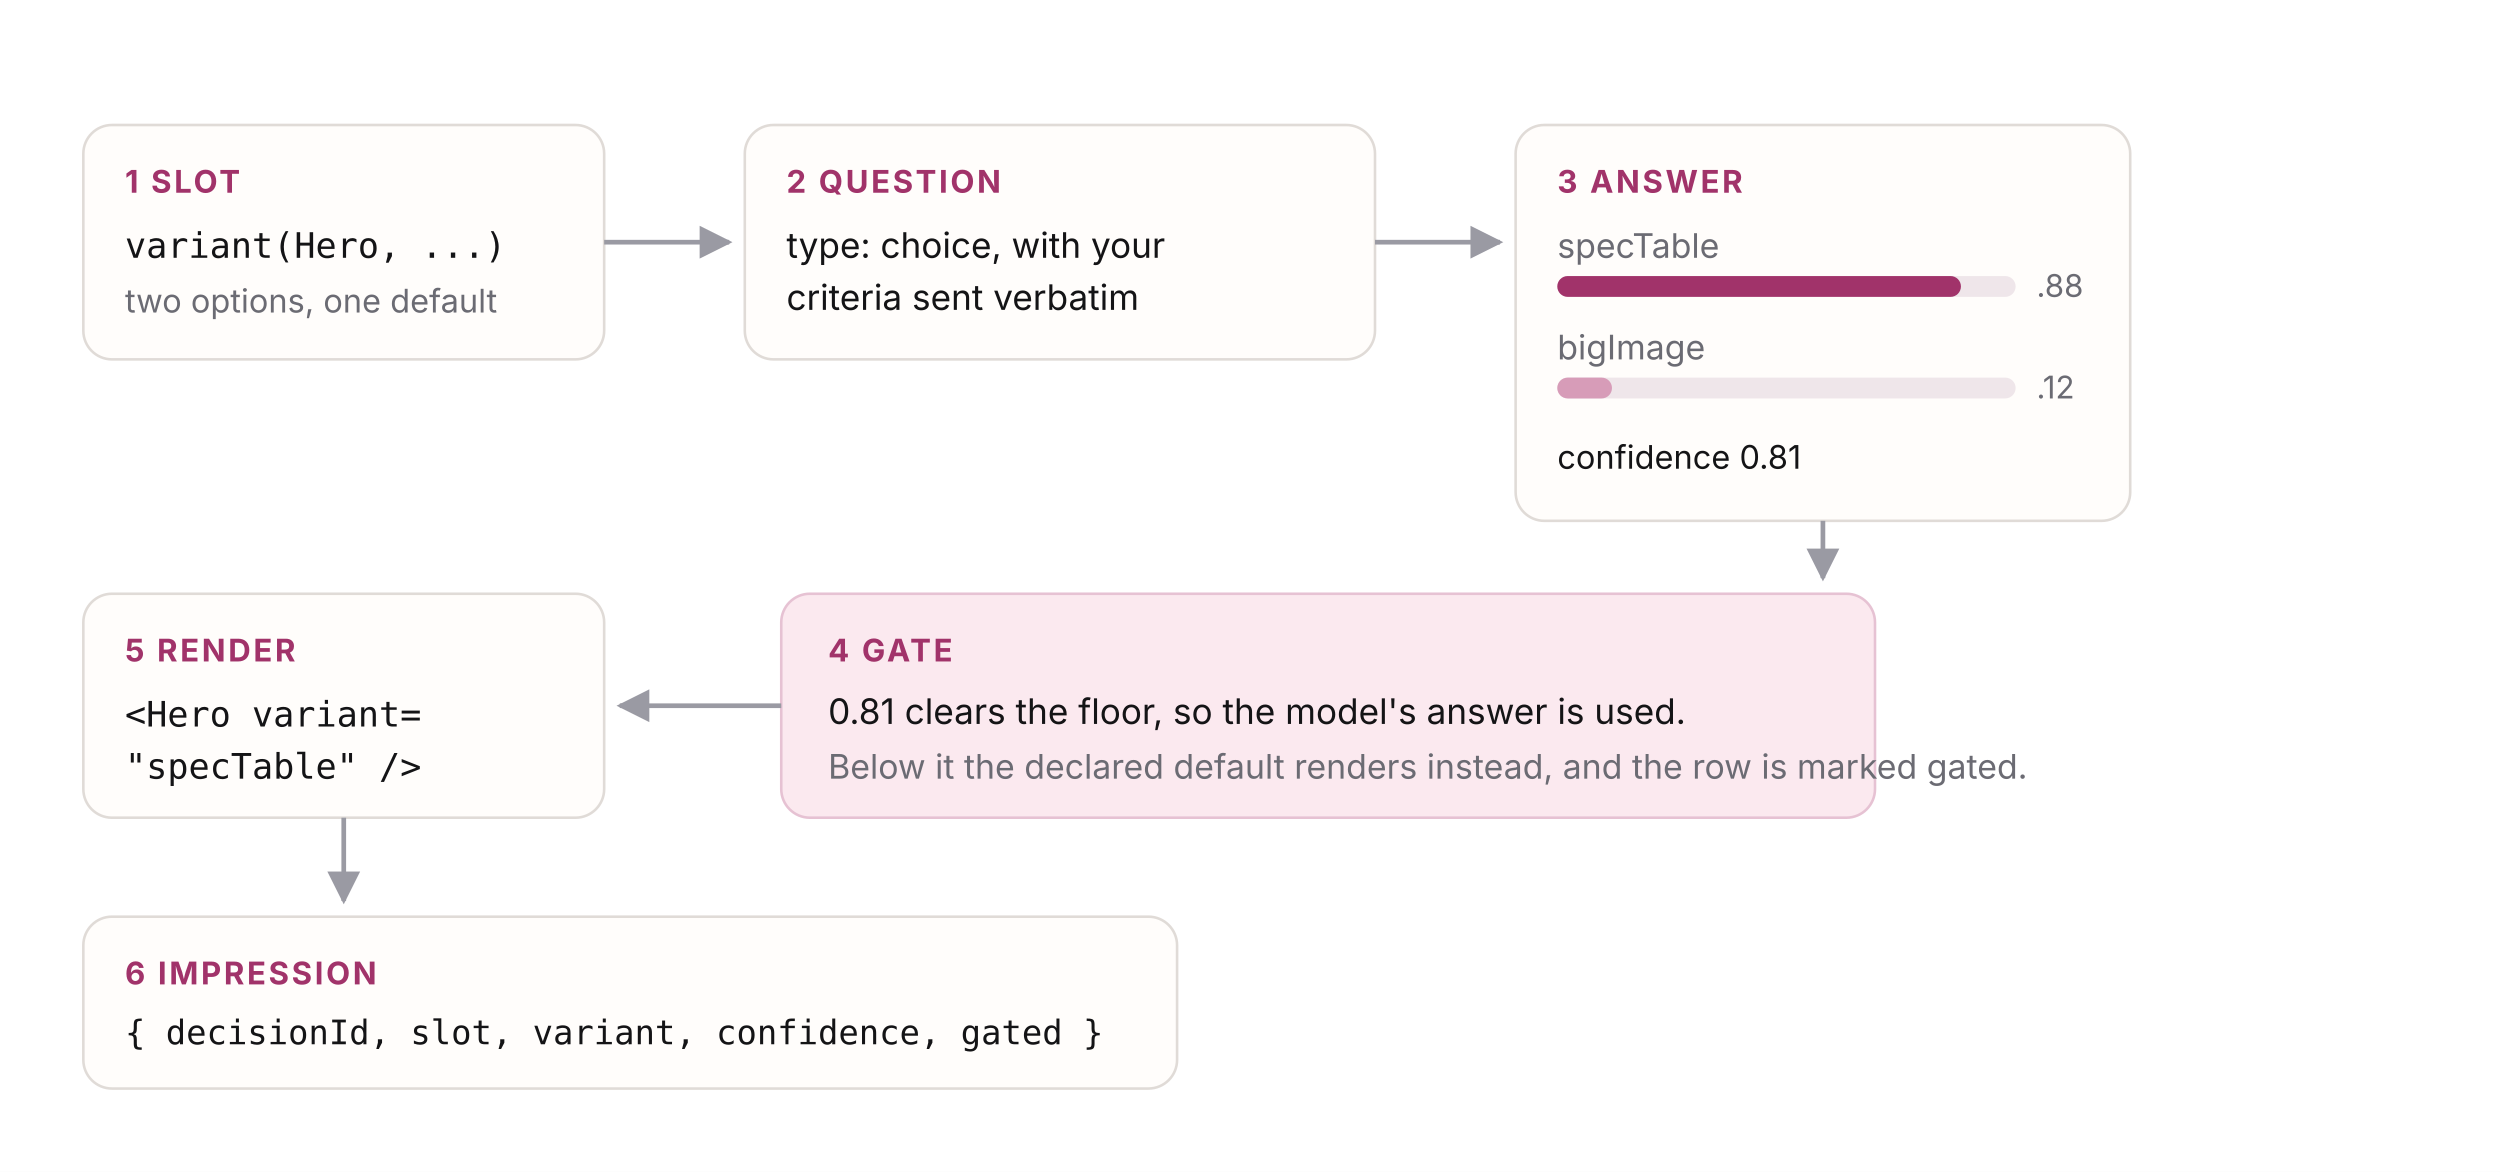
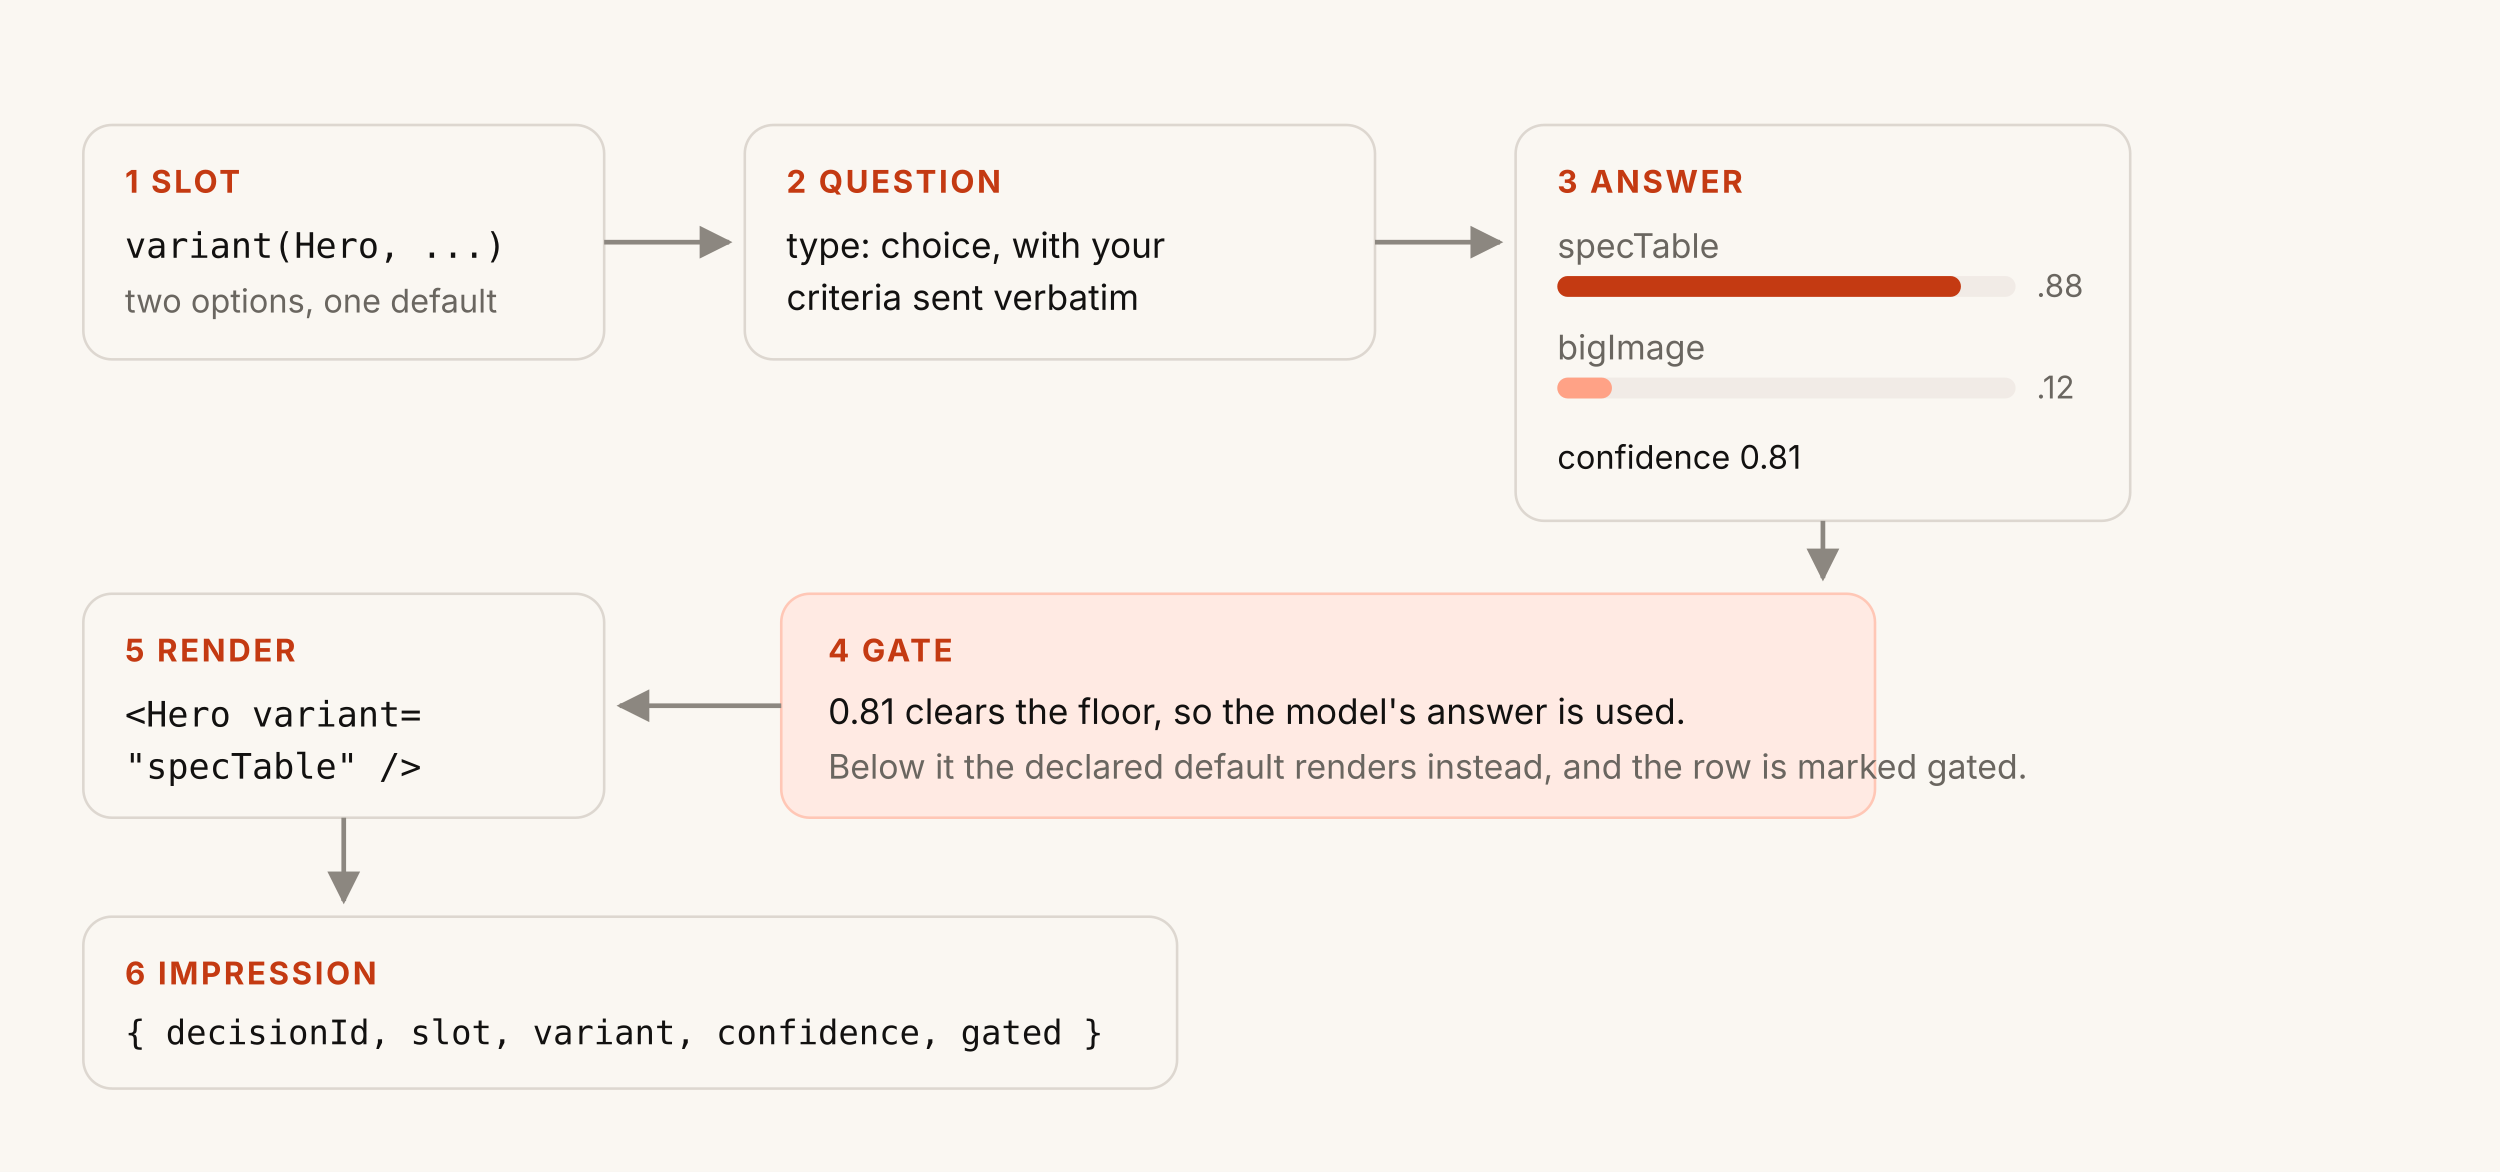
<svg xmlns="http://www.w3.org/2000/svg" viewBox="0 0 960 450" width="960" height="450" font-family="-apple-system,BlinkMacSystemFont,Segoe UI,system-ui,sans-serif" role="img" aria-label="Anatomy of one decision, from a slot in the spec to a rendered component and an impression">
  <defs>
    <marker id="n" viewBox="0 0 10 10" refX="9" refY="5" markerWidth="7" markerHeight="7" orient="auto-start-reverse">
-       <path d="M0 0 L10 5 L0 10 z" fill="#9a9aa3" />
+       <path d="M0 0 L10 5 L0 10 z" fill="#8c8780" />
    </marker>
  </defs>
-   <rect width="960" height="450" fill="#fff" />
-   <rect x="32" y="48" width="200" height="90" rx="11" fill="#fffdfb" stroke="#e0dbd7" />
-   <text x="48" y="74" font-size="12" font-weight="700" fill="#a1336a" letter-spacing="1">1 SLOT</text>
-   <text x="48" y="99" font-size="13.5" fill="#141416" font-family="ui-monospace,Menlo,monospace">variant(Hero, ...)</text>
-   <text x="48" y="120" font-size="12.5" fill="#6b6b73">two options, one default</text>
-   <rect x="286" y="48" width="242" height="90" rx="11" fill="#fffdfb" stroke="#e0dbd7" />
-   <text x="302" y="74" font-size="12" font-weight="700" fill="#a1336a" letter-spacing="1">2 QUESTION</text>
-   <text x="302" y="99" font-size="13.5" fill="#141416">type: choice, with your</text>
-   <text x="302" y="119" font-size="13.5" fill="#141416">criteria sent verbatim</text>
-   <rect x="582" y="48" width="236" height="152" rx="11" fill="#fffdfb" stroke="#e0dbd7" />
-   <text x="598" y="74" font-size="12" font-weight="700" fill="#a1336a" letter-spacing="1">3 ANSWER</text>
-   <text x="598" y="99" font-size="13" fill="#6b6b73">specTable</text>
-   <rect x="598" y="106" width="176" height="8" rx="4" fill="#efe6ea" />
-   <rect x="598" y="106" width="155" height="8" rx="4" fill="#a1336a" />
-   <text x="782" y="114" font-size="12" fill="#6b6b73">.88</text>
-   <text x="598" y="138" font-size="13" fill="#6b6b73">bigImage</text>
-   <rect x="598" y="145" width="176" height="8" rx="4" fill="#efe6ea" />
-   <rect x="598" y="145" width="21" height="8" rx="4" fill="#d79cb8" />
-   <text x="782" y="153" font-size="12" fill="#6b6b73">.12</text>
-   <text x="598" y="180" font-size="12.5" fill="#141416">confidence 0.81</text>
-   <rect x="300" y="228" width="420" height="86" rx="11" fill="#fbe9ef" stroke="#e6c2d3" />
-   <text x="318" y="254" font-size="12" font-weight="700" fill="#a1336a" letter-spacing="1">4 GATE</text>
-   <text x="318" y="278" font-size="13.5" fill="#141416">0.81 clears the floor, so the model's answer is used.</text>
-   <text x="318" y="299" font-size="13" fill="#6b6b73">Below it the declared default renders instead, and the row is marked gated.</text>
-   <rect x="32" y="228" width="200" height="86" rx="11" fill="#fffdfb" stroke="#e0dbd7" />
-   <text x="48" y="254" font-size="12" font-weight="700" fill="#a1336a" letter-spacing="1">5 RENDER</text>
-   <text x="48" y="279" font-size="13.5" fill="#141416" font-family="ui-monospace,Menlo,monospace">&lt;Hero variant=</text>
-   <text x="48" y="299" font-size="13.5" fill="#141416" font-family="ui-monospace,Menlo,monospace">"specTable" /&gt;</text>
-   <rect x="32" y="352" width="420" height="66" rx="11" fill="#fffdfb" stroke="#e0dbd7" />
-   <text x="48" y="378" font-size="12" font-weight="700" fill="#a1336a" letter-spacing="1">6 IMPRESSION</text>
-   <text x="48" y="401" font-size="13" fill="#141416" font-family="ui-monospace,Menlo,monospace">{ decisionId, slot, variant, confidence, gated }</text>
-   <g stroke="#9a9aa3" stroke-width="1.8" fill="none" marker-end="url(#n)">
+   <rect width="960" height="450" fill="#faf7f2" />
+   <rect x="32" y="48" width="200" height="90" rx="11" fill="#faf7f2" stroke="#ddd7d0" />
+   <text x="48" y="74" font-size="12" font-weight="700" fill="#c43a12" letter-spacing="1">1 SLOT</text>
+   <text x="48" y="99" font-size="13.5" fill="#121110" font-family="ui-monospace,Menlo,monospace">variant(Hero, ...)</text>
+   <text x="48" y="120" font-size="12.5" fill="#6a6660">two options, one default</text>
+   <rect x="286" y="48" width="242" height="90" rx="11" fill="#faf7f2" stroke="#ddd7d0" />
+   <text x="302" y="74" font-size="12" font-weight="700" fill="#c43a12" letter-spacing="1">2 QUESTION</text>
+   <text x="302" y="99" font-size="13.5" fill="#121110">type: choice, with your</text>
+   <text x="302" y="119" font-size="13.5" fill="#121110">criteria sent verbatim</text>
+   <rect x="582" y="48" width="236" height="152" rx="11" fill="#faf7f2" stroke="#ddd7d0" />
+   <text x="598" y="74" font-size="12" font-weight="700" fill="#c43a12" letter-spacing="1">3 ANSWER</text>
+   <text x="598" y="99" font-size="13" fill="#6a6660">specTable</text>
+   <rect x="598" y="106" width="176" height="8" rx="4" fill="#f1ebe6" />
+   <rect x="598" y="106" width="155" height="8" rx="4" fill="#c43a12" />
+   <text x="782" y="114" font-size="12" fill="#6a6660">.88</text>
+   <text x="598" y="138" font-size="13" fill="#6a6660">bigImage</text>
+   <rect x="598" y="145" width="176" height="8" rx="4" fill="#f1ebe6" />
+   <rect x="598" y="145" width="21" height="8" rx="4" fill="#ffa286" />
+   <text x="782" y="153" font-size="12" fill="#6a6660">.12</text>
+   <text x="598" y="180" font-size="12.5" fill="#121110">confidence 0.81</text>
+   <rect x="300" y="228" width="420" height="86" rx="11" fill="#ffeae3" stroke="#ffc7b6" />
+   <text x="318" y="254" font-size="12" font-weight="700" fill="#c43a12" letter-spacing="1">4 GATE</text>
+   <text x="318" y="278" font-size="13.5" fill="#121110">0.81 clears the floor, so the model's answer is used.</text>
+   <text x="318" y="299" font-size="13" fill="#6a6660">Below it the declared default renders instead, and the row is marked gated.</text>
+   <rect x="32" y="228" width="200" height="86" rx="11" fill="#faf7f2" stroke="#ddd7d0" />
+   <text x="48" y="254" font-size="12" font-weight="700" fill="#c43a12" letter-spacing="1">5 RENDER</text>
+   <text x="48" y="279" font-size="13.5" fill="#121110" font-family="ui-monospace,Menlo,monospace">&lt;Hero variant=</text>
+   <text x="48" y="299" font-size="13.5" fill="#121110" font-family="ui-monospace,Menlo,monospace">"specTable" /&gt;</text>
+   <rect x="32" y="352" width="420" height="66" rx="11" fill="#faf7f2" stroke="#ddd7d0" />
+   <text x="48" y="378" font-size="12" font-weight="700" fill="#c43a12" letter-spacing="1">6 IMPRESSION</text>
+   <text x="48" y="401" font-size="13" fill="#121110" font-family="ui-monospace,Menlo,monospace">{ decisionId, slot, variant, confidence, gated }</text>
+   <g stroke="#8c8780" stroke-width="1.8" fill="none" marker-end="url(#n)">
    <path d="M232 93 H280" />
    <path d="M528 93 H576" />
    <path d="M700 200 V222" />
    <path d="M300 271 H238" />
    <path d="M132 314 V346" />
  </g>
</svg>
